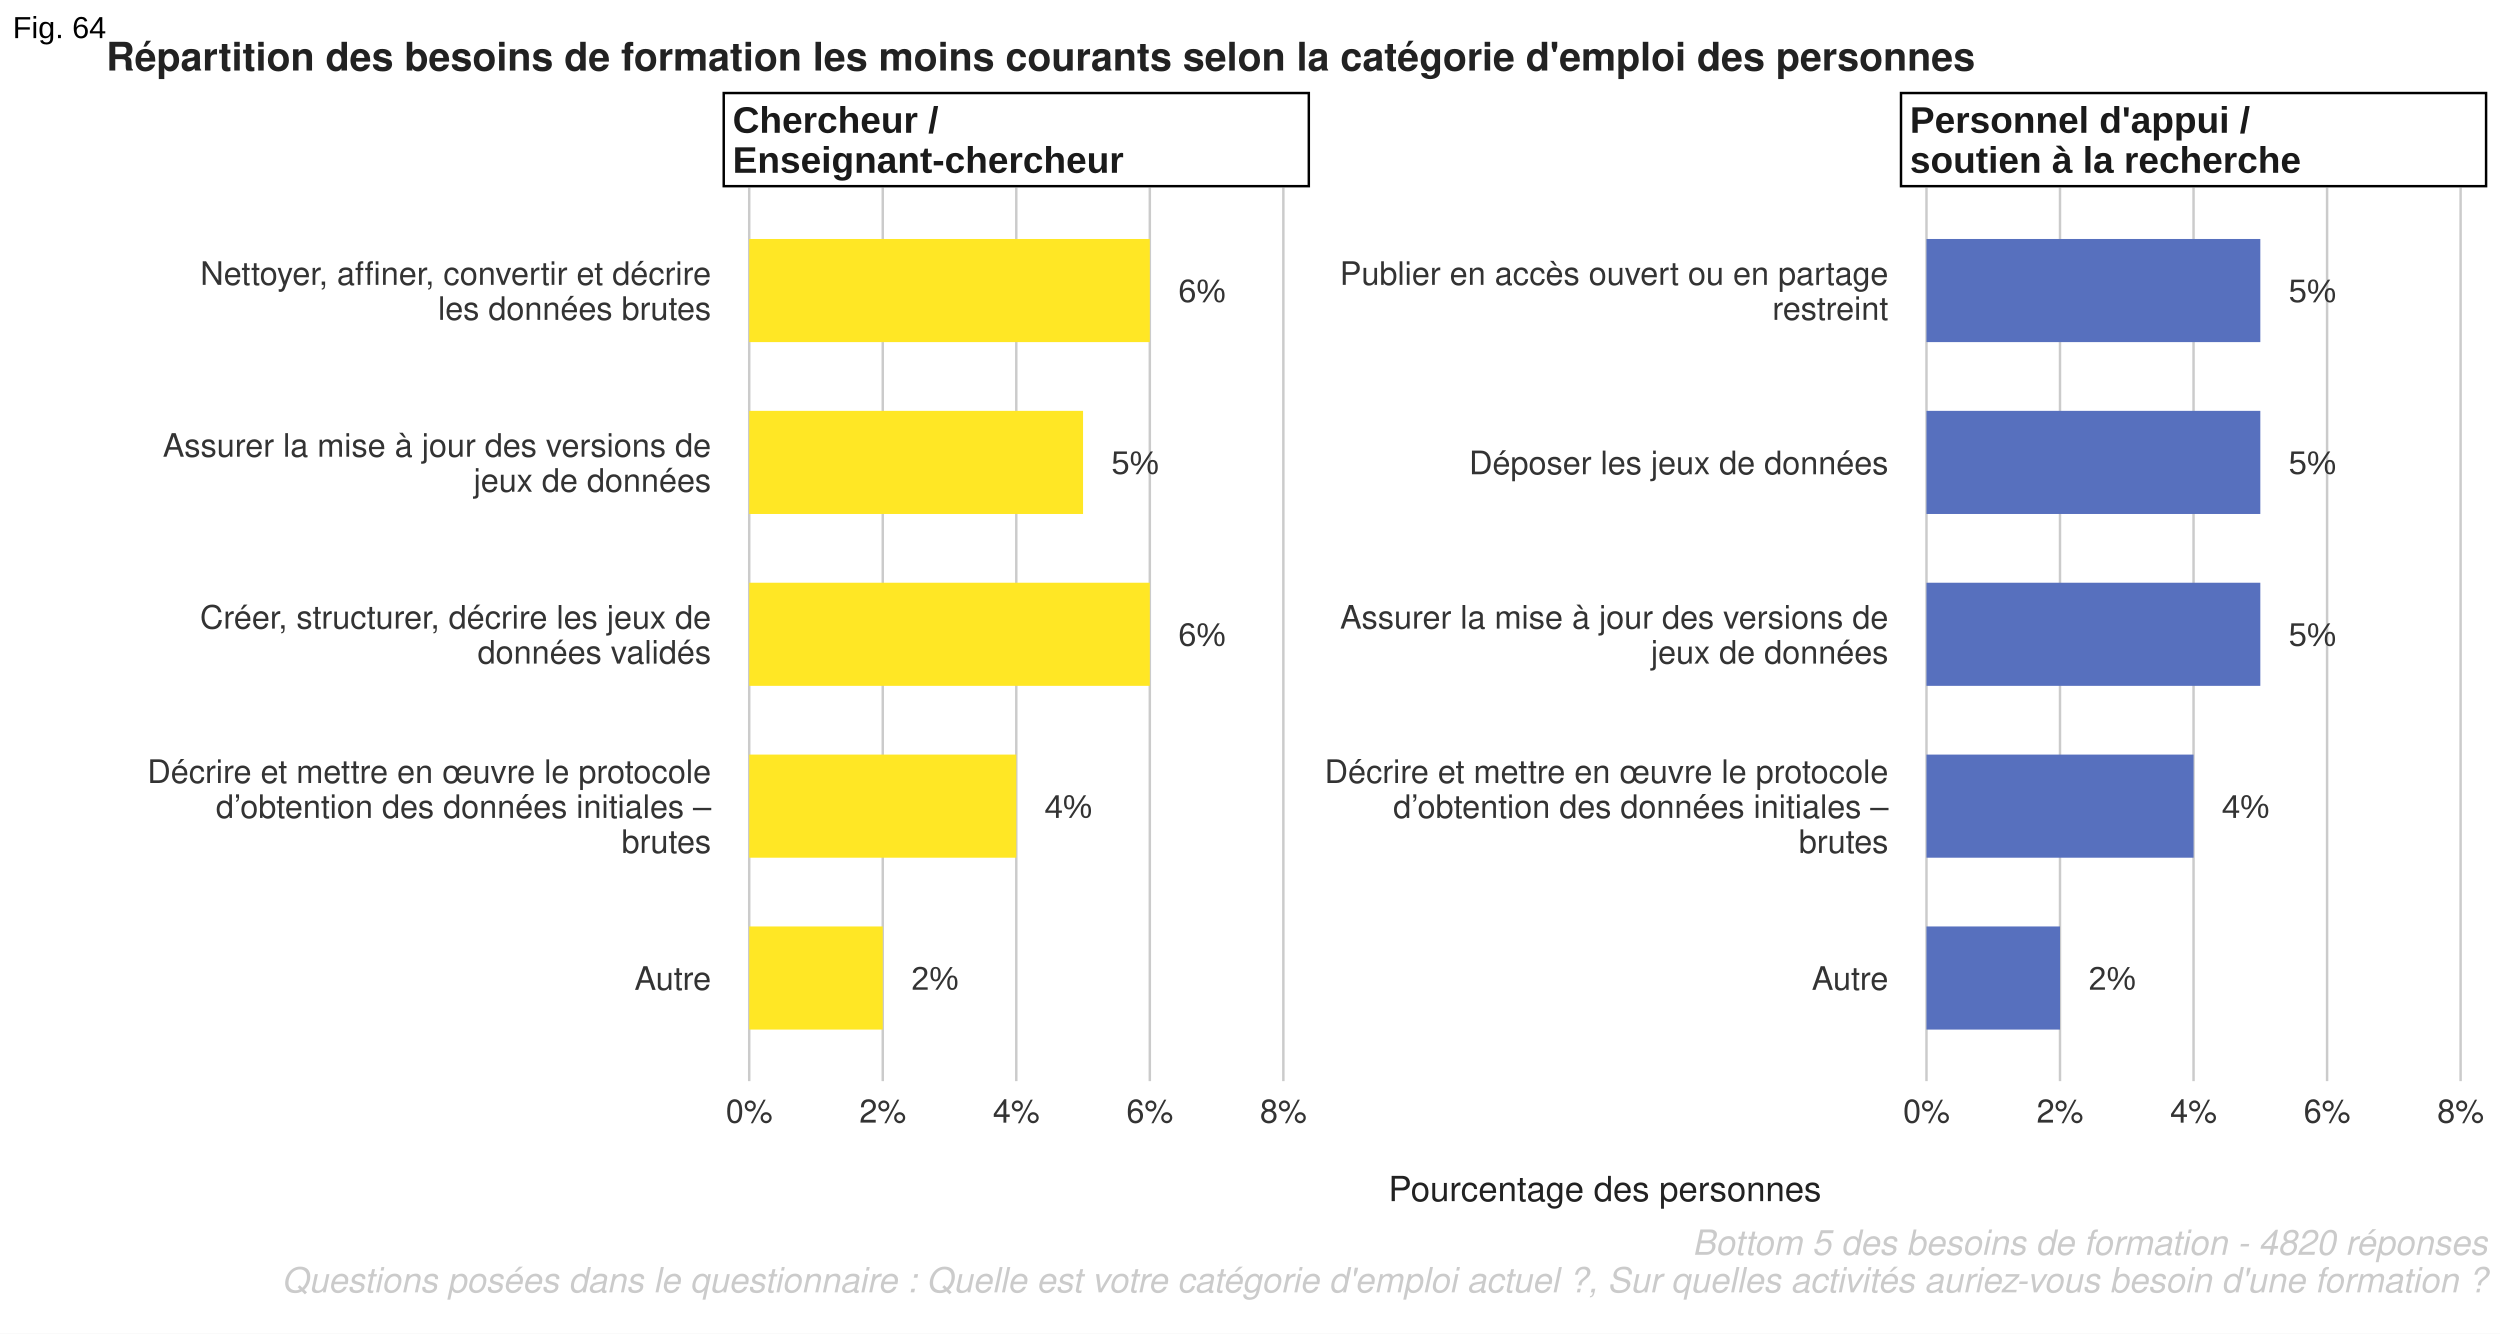
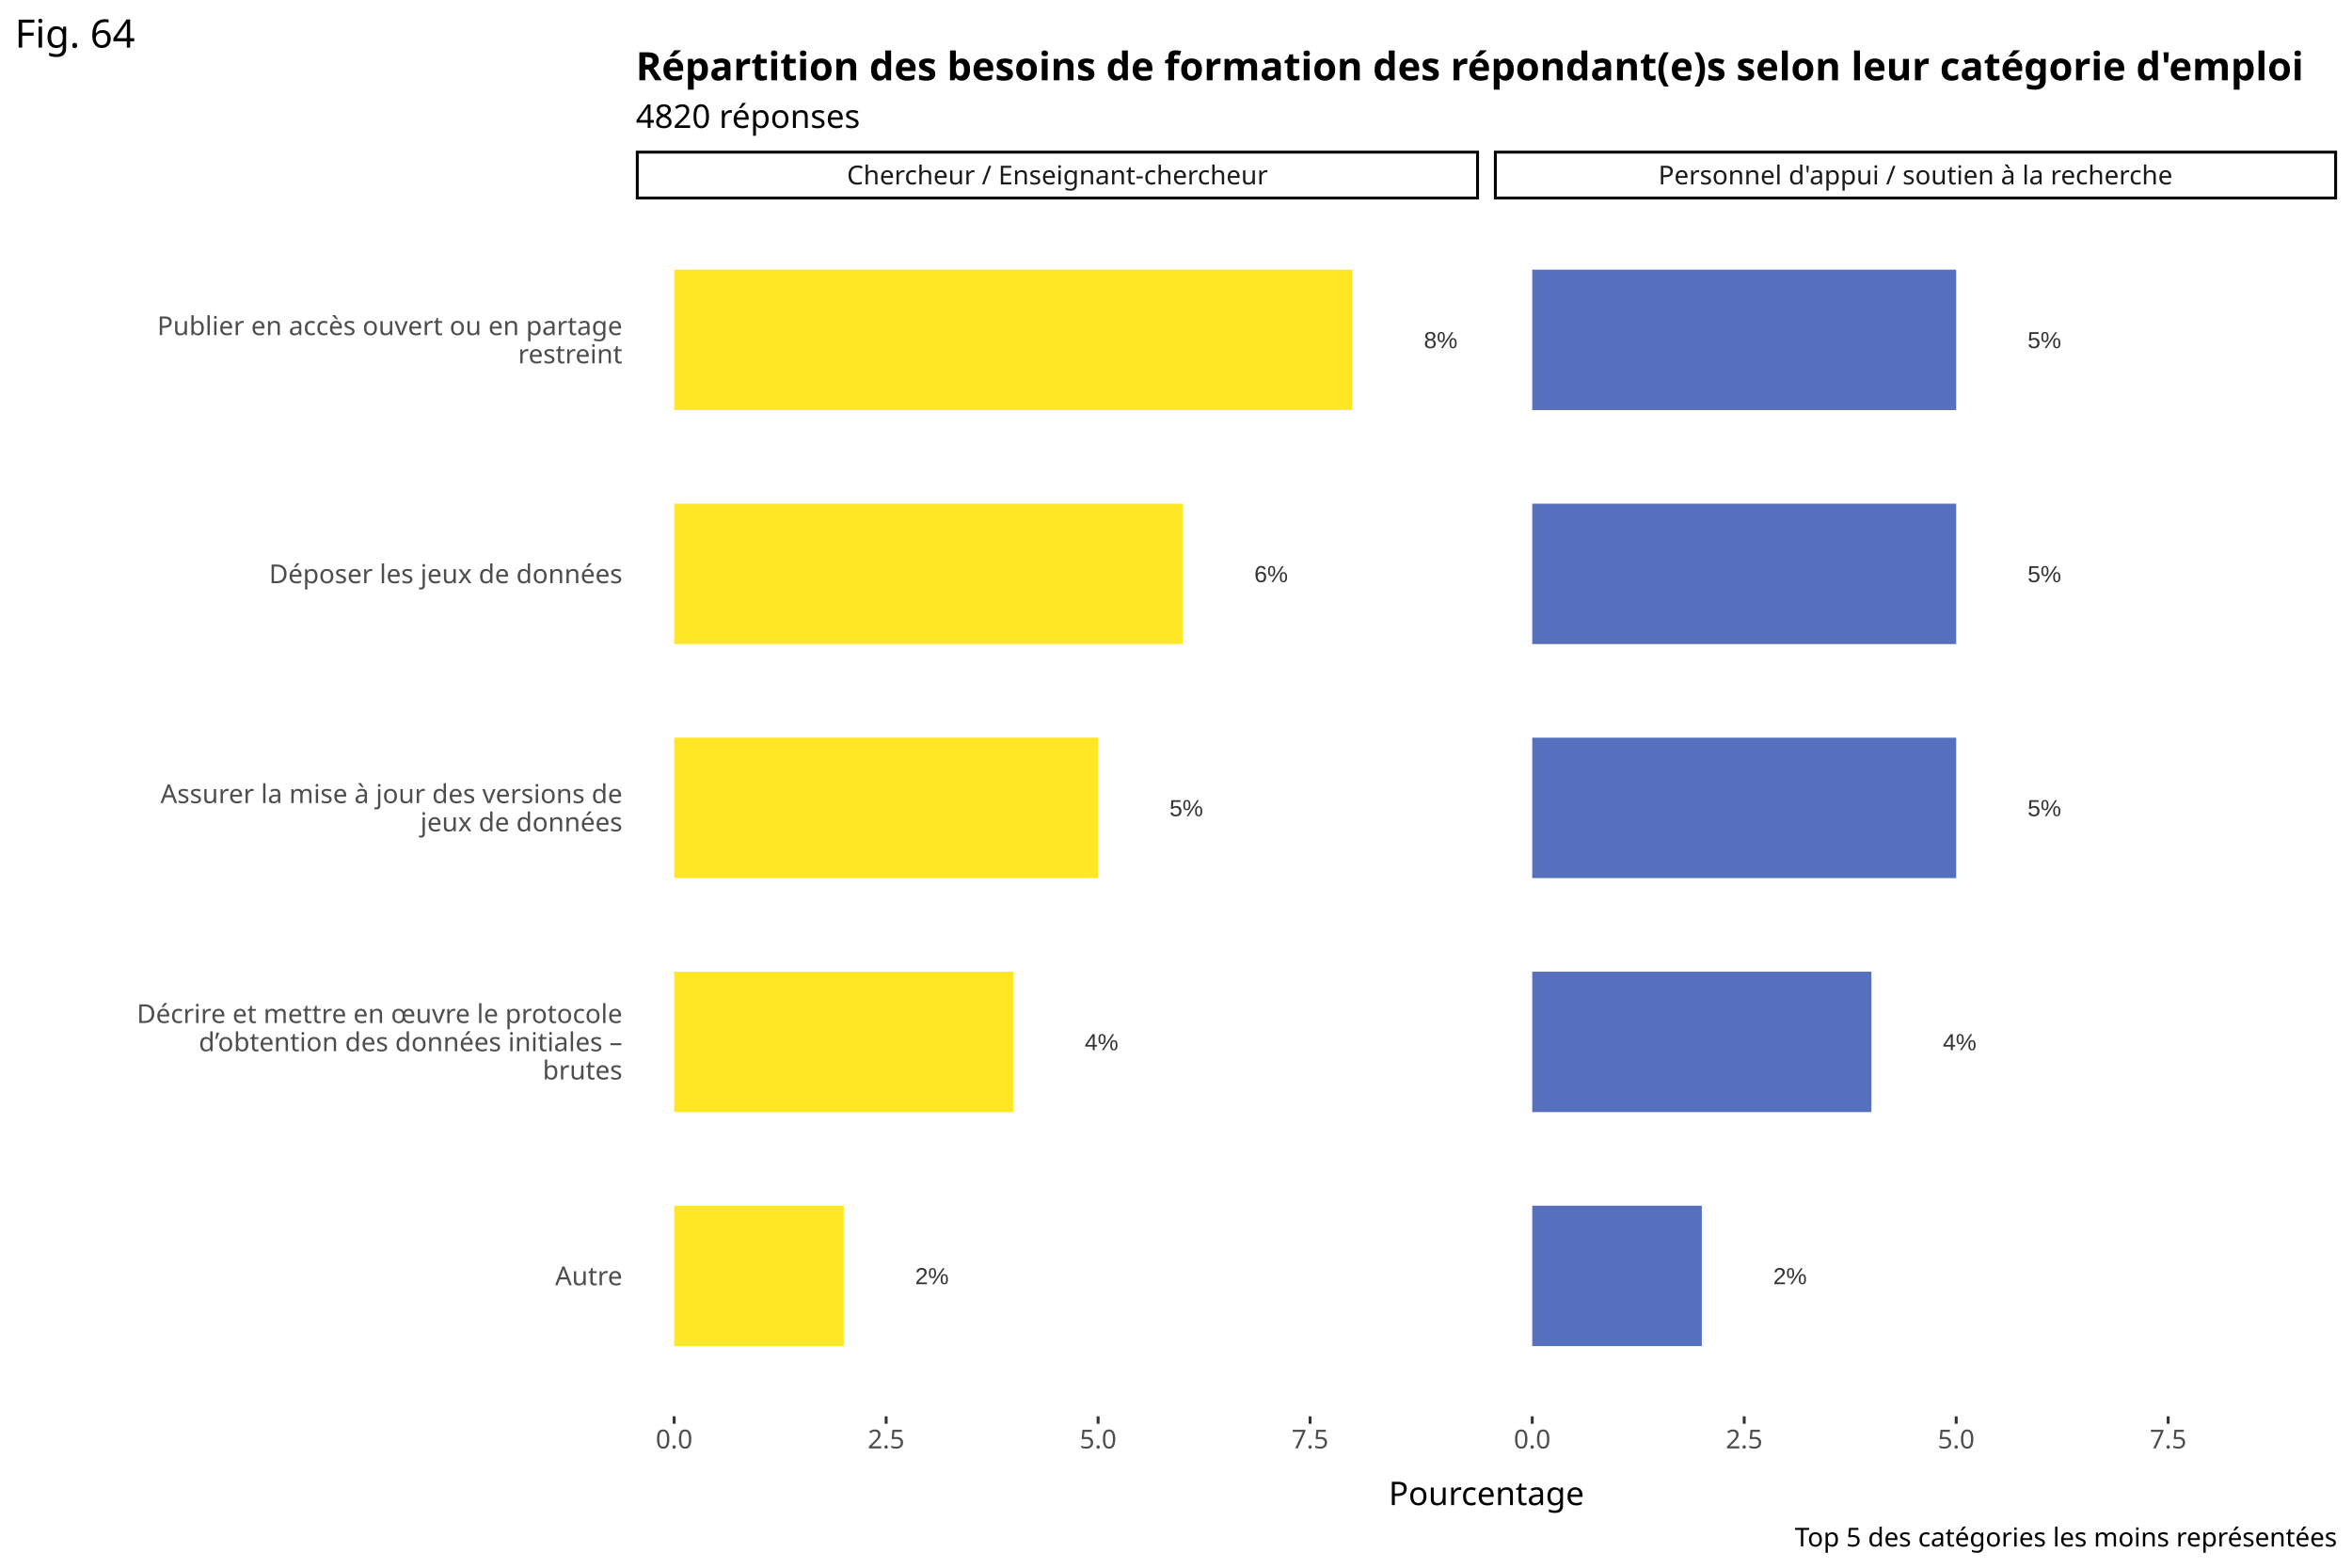
- <svg xmlns="http://www.w3.org/2000/svg" class="svglite" width="1080.00pt" height="576.00pt" viewBox="0 0 1080.00 576.00">
+ <svg xmlns="http://www.w3.org/2000/svg" class="svglite" width="864.00pt" height="576.00pt" viewBox="0 0 864.00 576.00">
  <defs>
    <style type="text/css">
    .svglite line, .svglite polyline, .svglite polygon, .svglite path, .svglite rect, .svglite circle {
      fill: none;
      stroke: #000000;
      stroke-linecap: round;
      stroke-linejoin: round;
      stroke-miterlimit: 10.00;
    }
    .svglite text {
      white-space: pre;
    }
  </style>
  </defs>
  <rect width="100%" height="100%" style="stroke: none; fill: #FFFFFF;" />
  <defs>
-     <clipPath id="cpMC4wMHwxMDgwLjAwfDAuMDB8NTc2LjAw">
-       <rect x="0.00" y="0.00" width="1080.00" height="576.00" />
+     <clipPath id="cpMC4wMHw4NjQuMDB8MC4wMHw1NzYuMDA=">
+       <rect x="0.00" y="0.00" width="864.00" height="576.00" />
    </clipPath>
  </defs>
-   <g clip-path="url(#cpMC4wMHwxMDgwLjAwfDAuMDB8NTc2LjAw)">
-     <rect x="0" y="0.00" width="1080.00" height="576.00" style="stroke-width: 1.07; stroke: #FFFFFF; fill: #FFFFFF;" />
+   <g clip-path="url(#cpMC4wMHw4NjQuMDB8MC4wMHw1NzYuMDA=)">
+     <rect x="0" y="0.00" width="864.00" height="576.00" style="stroke-width: 1.07; stroke: #FFFFFF; fill: #FFFFFF;" />
  </g>
  <defs>
-     <clipPath id="cpMzEyLjEyfDU2NS45NHw4MC45N3w0NjcuMDU=">
-       <rect x="312.12" y="80.97" width="253.82" height="386.08" />
+     <clipPath id="cpMjMzLjU3fDU0My4zMHw3My4yOXw1MjAuMzg=">
+       <rect x="233.57" y="73.29" width="309.74" height="447.10" />
    </clipPath>
  </defs>
-   <g clip-path="url(#cpMzEyLjEyfDU2NS45NHw4MC45N3w0NjcuMDU=)">
-     <polyline points="323.66,467.05 323.66,80.97 " style="stroke-width: 1.07; stroke: #CBCBCB; stroke-linecap: butt;" />
-     <polyline points="381.35,467.05 381.35,80.97 " style="stroke-width: 1.07; stroke: #CBCBCB; stroke-linecap: butt;" />
-     <polyline points="439.03,467.05 439.03,80.97 " style="stroke-width: 1.07; stroke: #CBCBCB; stroke-linecap: butt;" />
-     <polyline points="496.72,467.05 496.72,80.97 " style="stroke-width: 1.07; stroke: #CBCBCB; stroke-linecap: butt;" />
-     <polyline points="554.41,467.05 554.41,80.97 " style="stroke-width: 1.07; stroke: #CBCBCB; stroke-linecap: butt;" />
-     <rect x="323.66" y="103.24" width="173.06" height="44.55" style="stroke-width: 1.07; stroke: none; stroke-linecap: butt; stroke-linejoin: miter; fill: #FFE725;" />
-     <rect x="323.66" y="251.74" width="173.06" height="44.55" style="stroke-width: 1.07; stroke: none; stroke-linecap: butt; stroke-linejoin: miter; fill: #FFE725;" />
-     <rect x="323.66" y="177.49" width="144.22" height="44.55" style="stroke-width: 1.07; stroke: none; stroke-linecap: butt; stroke-linejoin: miter; fill: #FFE725;" />
-     <rect x="323.66" y="325.98" width="115.37" height="44.55" style="stroke-width: 1.07; stroke: none; stroke-linecap: butt; stroke-linejoin: miter; fill: #FFE725;" />
-     <rect x="323.66" y="400.23" width="57.69" height="44.55" style="stroke-width: 1.07; stroke: none; stroke-linecap: butt; stroke-linejoin: miter; fill: #FFE725;" />
-     <text x="519.22" y="130.60" text-anchor="middle" style="font-size: 14.23px;fill: #333333; font-family: &quot;Arial&quot;;" textLength="19.95px" lengthAdjust="spacingAndGlyphs">6%</text>
-     <text x="519.22" y="279.09" text-anchor="middle" style="font-size: 14.23px;fill: #333333; font-family: &quot;Arial&quot;;" textLength="19.95px" lengthAdjust="spacingAndGlyphs">6%</text>
-     <text x="490.37" y="204.84" text-anchor="middle" style="font-size: 14.23px;fill: #333333; font-family: &quot;Arial&quot;;" textLength="19.95px" lengthAdjust="spacingAndGlyphs">5%</text>
-     <text x="461.53" y="353.34" text-anchor="middle" style="font-size: 14.23px;fill: #333333; font-family: &quot;Arial&quot;;" textLength="19.95px" lengthAdjust="spacingAndGlyphs">4%</text>
-     <text x="403.84" y="427.58" text-anchor="middle" style="font-size: 14.23px;fill: #333333; font-family: &quot;Arial&quot;;" textLength="19.95px" lengthAdjust="spacingAndGlyphs">2%</text>
+   <g clip-path="url(#cpMjMzLjU3fDU0My4zMHw3My4yOXw1MjAuMzg=)">
+     <rect x="233.57" y="73.29" width="309.74" height="447.10" style="stroke-width: 1.07; stroke: none; fill: #FFFFFF;" />
+     <rect x="247.65" y="99.08" width="249.18" height="51.59" style="stroke-width: 1.07; stroke: none; stroke-linecap: butt; stroke-linejoin: miter; fill: #FFE725;" />
+     <rect x="247.65" y="185.06" width="186.89" height="51.59" style="stroke-width: 1.07; stroke: none; stroke-linecap: butt; stroke-linejoin: miter; fill: #FFE725;" />
+     <rect x="247.65" y="271.04" width="155.74" height="51.59" style="stroke-width: 1.07; stroke: none; stroke-linecap: butt; stroke-linejoin: miter; fill: #FFE725;" />
+     <rect x="247.65" y="357.02" width="124.59" height="51.59" style="stroke-width: 1.07; stroke: none; stroke-linecap: butt; stroke-linejoin: miter; fill: #FFE725;" />
+     <rect x="247.65" y="443.00" width="62.30" height="51.59" style="stroke-width: 1.07; stroke: none; stroke-linecap: butt; stroke-linejoin: miter; fill: #FFE725;" />
+     <text x="529.23" y="127.92" text-anchor="middle" style="font-size: 8.54px;fill: #333333; font-family: &quot;Arial&quot;;" textLength="11.97px" lengthAdjust="spacingAndGlyphs">8%</text>
+     <text x="466.93" y="213.90" text-anchor="middle" style="font-size: 8.54px;fill: #333333; font-family: &quot;Arial&quot;;" textLength="11.97px" lengthAdjust="spacingAndGlyphs">6%</text>
+     <text x="435.78" y="299.88" text-anchor="middle" style="font-size: 8.54px;fill: #333333; font-family: &quot;Arial&quot;;" textLength="11.97px" lengthAdjust="spacingAndGlyphs">5%</text>
+     <text x="404.63" y="385.86" text-anchor="middle" style="font-size: 8.54px;fill: #333333; font-family: &quot;Arial&quot;;" textLength="11.97px" lengthAdjust="spacingAndGlyphs">4%</text>
+     <text x="342.34" y="471.84" text-anchor="middle" style="font-size: 8.54px;fill: #333333; font-family: &quot;Arial&quot;;" textLength="11.97px" lengthAdjust="spacingAndGlyphs">2%</text>
  </g>
-   <g clip-path="url(#cpMC4wMHwxMDgwLjAwfDAuMDB8NTc2LjAw)">
+   <g clip-path="url(#cpMC4wMHw4NjQuMDB8MC4wMHw1NzYuMDA=)">
</g>
  <defs>
-     <clipPath id="cpODIwLjcwfDEwNzQuNTJ8ODAuOTd8NDY3LjA1">
-       <rect x="820.70" y="80.97" width="253.82" height="386.08" />
+     <clipPath id="cpNTQ4Ljc4fDg1OC41Mnw3My4yOXw1MjAuMzg=">
+       <rect x="548.78" y="73.29" width="309.74" height="447.10" />
    </clipPath>
  </defs>
-   <g clip-path="url(#cpODIwLjcwfDEwNzQuNTJ8ODAuOTd8NDY3LjA1)">
-     <polyline points="832.24,467.05 832.24,80.97 " style="stroke-width: 1.07; stroke: #CBCBCB; stroke-linecap: butt;" />
-     <polyline points="889.92,467.05 889.92,80.97 " style="stroke-width: 1.07; stroke: #CBCBCB; stroke-linecap: butt;" />
-     <polyline points="947.61,467.05 947.61,80.97 " style="stroke-width: 1.07; stroke: #CBCBCB; stroke-linecap: butt;" />
-     <polyline points="1005.30,467.05 1005.30,80.97 " style="stroke-width: 1.07; stroke: #CBCBCB; stroke-linecap: butt;" />
-     <polyline points="1062.98,467.05 1062.98,80.97 " style="stroke-width: 1.07; stroke: #CBCBCB; stroke-linecap: butt;" />
-     <rect x="832.24" y="103.24" width="144.22" height="44.55" style="stroke-width: 1.07; stroke: none; stroke-linecap: butt; stroke-linejoin: miter; fill: #5770BE;" />
-     <rect x="832.24" y="251.74" width="144.22" height="44.55" style="stroke-width: 1.07; stroke: none; stroke-linecap: butt; stroke-linejoin: miter; fill: #5770BE;" />
-     <rect x="832.24" y="177.49" width="144.22" height="44.55" style="stroke-width: 1.07; stroke: none; stroke-linecap: butt; stroke-linejoin: miter; fill: #5770BE;" />
-     <rect x="832.24" y="325.98" width="115.37" height="44.55" style="stroke-width: 1.07; stroke: none; stroke-linecap: butt; stroke-linejoin: miter; fill: #5770BE;" />
-     <rect x="832.24" y="400.23" width="57.69" height="44.55" style="stroke-width: 1.07; stroke: none; stroke-linecap: butt; stroke-linejoin: miter; fill: #5770BE;" />
-     <text x="998.95" y="130.60" text-anchor="middle" style="font-size: 14.23px;fill: #333333; font-family: &quot;Arial&quot;;" textLength="19.95px" lengthAdjust="spacingAndGlyphs">5%</text>
-     <text x="998.95" y="279.09" text-anchor="middle" style="font-size: 14.23px;fill: #333333; font-family: &quot;Arial&quot;;" textLength="19.95px" lengthAdjust="spacingAndGlyphs">5%</text>
-     <text x="998.95" y="204.84" text-anchor="middle" style="font-size: 14.23px;fill: #333333; font-family: &quot;Arial&quot;;" textLength="19.95px" lengthAdjust="spacingAndGlyphs">5%</text>
-     <text x="970.11" y="353.34" text-anchor="middle" style="font-size: 14.23px;fill: #333333; font-family: &quot;Arial&quot;;" textLength="19.95px" lengthAdjust="spacingAndGlyphs">4%</text>
-     <text x="912.42" y="427.58" text-anchor="middle" style="font-size: 14.23px;fill: #333333; font-family: &quot;Arial&quot;;" textLength="19.95px" lengthAdjust="spacingAndGlyphs">2%</text>
+   <g clip-path="url(#cpNTQ4Ljc4fDg1OC41Mnw3My4yOXw1MjAuMzg=)">
+     <rect x="548.78" y="73.29" width="309.74" height="447.10" style="stroke-width: 1.07; stroke: none; fill: #FFFFFF;" />
+     <rect x="562.86" y="99.08" width="155.74" height="51.59" style="stroke-width: 1.07; stroke: none; stroke-linecap: butt; stroke-linejoin: miter; fill: #5770BE;" />
+     <rect x="562.86" y="271.04" width="155.74" height="51.59" style="stroke-width: 1.07; stroke: none; stroke-linecap: butt; stroke-linejoin: miter; fill: #5770BE;" />
+     <rect x="562.86" y="185.06" width="155.74" height="51.59" style="stroke-width: 1.07; stroke: none; stroke-linecap: butt; stroke-linejoin: miter; fill: #5770BE;" />
+     <rect x="562.86" y="357.02" width="124.59" height="51.59" style="stroke-width: 1.07; stroke: none; stroke-linecap: butt; stroke-linejoin: miter; fill: #5770BE;" />
+     <rect x="562.86" y="443.00" width="62.30" height="51.59" style="stroke-width: 1.07; stroke: none; stroke-linecap: butt; stroke-linejoin: miter; fill: #5770BE;" />
+     <text x="751.00" y="127.92" text-anchor="middle" style="font-size: 8.54px;fill: #333333; font-family: &quot;Arial&quot;;" textLength="11.97px" lengthAdjust="spacingAndGlyphs">5%</text>
+     <text x="751.00" y="299.88" text-anchor="middle" style="font-size: 8.54px;fill: #333333; font-family: &quot;Arial&quot;;" textLength="11.97px" lengthAdjust="spacingAndGlyphs">5%</text>
+     <text x="751.00" y="213.90" text-anchor="middle" style="font-size: 8.54px;fill: #333333; font-family: &quot;Arial&quot;;" textLength="11.97px" lengthAdjust="spacingAndGlyphs">5%</text>
+     <text x="719.85" y="385.86" text-anchor="middle" style="font-size: 8.54px;fill: #333333; font-family: &quot;Arial&quot;;" textLength="11.97px" lengthAdjust="spacingAndGlyphs">4%</text>
+     <text x="657.55" y="471.84" text-anchor="middle" style="font-size: 8.54px;fill: #333333; font-family: &quot;Arial&quot;;" textLength="11.97px" lengthAdjust="spacingAndGlyphs">2%</text>
  </g>
-   <g clip-path="url(#cpMC4wMHwxMDgwLjAwfDAuMDB8NTc2LjAw)">
+   <g clip-path="url(#cpMC4wMHw4NjQuMDB8MC4wMHw1NzYuMDA=)">
</g>
  <defs>
-     <clipPath id="cpMzEyLjEyfDU2NS45NHwzOS42NXw4MC45Nw==">
-       <rect x="312.12" y="39.65" width="253.82" height="41.32" />
+     <clipPath id="cpMjMzLjU3fDU0My4zMHw1NS4zNnw3My4yOQ==">
+       <rect x="233.57" y="55.36" width="309.74" height="17.93" />
    </clipPath>
  </defs>
-   <g clip-path="url(#cpMzEyLjEyfDU2NS45NHwzOS42NXw4MC45Nw==)">
-     <rect x="312.12" y="39.65" width="253.82" height="41.32" style="stroke-width: 2.13; fill: #FFFFFF;" />
-     <text x="316.51" y="57.38" style="font-size: 16.00px; font-weight: bold;fill: #1A1A1A; font-family: &quot;Arial&quot;;" textLength="98.32px" lengthAdjust="spacingAndGlyphs">Chercheur / </text>
-     <text x="316.51" y="74.66" style="font-size: 16.00px; font-weight: bold;fill: #1A1A1A; font-family: &quot;Arial&quot;;" textLength="176.08px" lengthAdjust="spacingAndGlyphs">Enseignant-chercheur</text>
+   <g clip-path="url(#cpMjMzLjU3fDU0My4zMHw1NS4zNnw3My4yOQ==)">
+     <rect x="233.57" y="55.36" width="309.74" height="17.93" style="stroke-width: 2.13; fill: #FFFFFF;" />
+     <text x="388.44" y="67.75" text-anchor="middle" style="font-size: 9.60px;fill: #1A1A1A; font-family: &quot;Noto Sans&quot;;" textLength="154.92px" lengthAdjust="spacingAndGlyphs">Chercheur / Enseignant-chercheur</text>
  </g>
-   <g clip-path="url(#cpMC4wMHwxMDgwLjAwfDAuMDB8NTc2LjAw)">
+   <g clip-path="url(#cpMC4wMHw4NjQuMDB8MC4wMHw1NzYuMDA=)">
</g>
  <defs>
-     <clipPath id="cpODIwLjcwfDEwNzQuNTJ8MzkuNjV8ODAuOTc=">
-       <rect x="820.70" y="39.65" width="253.82" height="41.32" />
+     <clipPath id="cpNTQ4Ljc4fDg1OC41Mnw1NS4zNnw3My4yOQ==">
+       <rect x="548.78" y="55.36" width="309.74" height="17.93" />
    </clipPath>
  </defs>
-   <g clip-path="url(#cpODIwLjcwfDEwNzQuNTJ8MzkuNjV8ODAuOTc=)">
-     <rect x="820.70" y="39.65" width="253.82" height="41.32" style="stroke-width: 2.13; fill: #FFFFFF;" />
-     <text x="825.08" y="57.38" style="font-size: 16.00px; font-weight: bold;fill: #1A1A1A; font-family: &quot;Arial&quot;;" textLength="158.78px" lengthAdjust="spacingAndGlyphs">Personnel d'appui / </text>
-     <text x="825.08" y="74.66" style="font-size: 16.00px; font-weight: bold;fill: #1A1A1A; font-family: &quot;Arial&quot;;" textLength="177.21px" lengthAdjust="spacingAndGlyphs">soutien à la recherche</text>
+   <g clip-path="url(#cpNTQ4Ljc4fDg1OC41Mnw1NS4zNnw3My4yOQ==)">
+     <rect x="548.78" y="55.36" width="309.74" height="17.93" style="stroke-width: 2.13; fill: #FFFFFF;" />
+     <text x="703.65" y="67.75" text-anchor="middle" style="font-size: 9.60px;fill: #1A1A1A; font-family: &quot;Noto Sans&quot;;" textLength="189.55px" lengthAdjust="spacingAndGlyphs">Personnel d'appui / soutien à la recherche</text>
  </g>
-   <g clip-path="url(#cpMC4wMHwxMDgwLjAwfDAuMDB8NTc2LjAw)">
-     <text x="323.66" y="484.98" text-anchor="middle" style="font-size: 14.00px;fill: #333333; font-family: &quot;Nimbus Sans&quot;;" textLength="20.23px" lengthAdjust="spacingAndGlyphs">0%</text>
-     <text x="381.35" y="484.98" text-anchor="middle" style="font-size: 14.00px;fill: #333333; font-family: &quot;Nimbus Sans&quot;;" textLength="20.23px" lengthAdjust="spacingAndGlyphs">2%</text>
-     <text x="439.03" y="484.98" text-anchor="middle" style="font-size: 14.00px;fill: #333333; font-family: &quot;Nimbus Sans&quot;;" textLength="20.23px" lengthAdjust="spacingAndGlyphs">4%</text>
-     <text x="496.72" y="484.98" text-anchor="middle" style="font-size: 14.00px;fill: #333333; font-family: &quot;Nimbus Sans&quot;;" textLength="20.23px" lengthAdjust="spacingAndGlyphs">6%</text>
-     <text x="554.41" y="484.98" text-anchor="middle" style="font-size: 14.00px;fill: #333333; font-family: &quot;Nimbus Sans&quot;;" textLength="20.23px" lengthAdjust="spacingAndGlyphs">8%</text>
-     <text x="832.24" y="484.98" text-anchor="middle" style="font-size: 14.00px;fill: #333333; font-family: &quot;Nimbus Sans&quot;;" textLength="20.23px" lengthAdjust="spacingAndGlyphs">0%</text>
-     <text x="889.92" y="484.98" text-anchor="middle" style="font-size: 14.00px;fill: #333333; font-family: &quot;Nimbus Sans&quot;;" textLength="20.23px" lengthAdjust="spacingAndGlyphs">2%</text>
-     <text x="947.61" y="484.98" text-anchor="middle" style="font-size: 14.00px;fill: #333333; font-family: &quot;Nimbus Sans&quot;;" textLength="20.23px" lengthAdjust="spacingAndGlyphs">4%</text>
-     <text x="1005.30" y="484.98" text-anchor="middle" style="font-size: 14.00px;fill: #333333; font-family: &quot;Nimbus Sans&quot;;" textLength="20.23px" lengthAdjust="spacingAndGlyphs">6%</text>
-     <text x="1062.98" y="484.98" text-anchor="middle" style="font-size: 14.00px;fill: #333333; font-family: &quot;Nimbus Sans&quot;;" textLength="20.23px" lengthAdjust="spacingAndGlyphs">8%</text>
-     <text x="815.77" y="427.61" text-anchor="end" style="font-size: 14.00px;fill: #333333; font-family: &quot;Nimbus Sans&quot;;" textLength="33.47px" lengthAdjust="spacingAndGlyphs">Autre</text>
-     <text x="815.77" y="338.24" text-anchor="end" style="font-size: 14.00px;fill: #333333; font-family: &quot;Nimbus Sans&quot;;" textLength="244.35px" lengthAdjust="spacingAndGlyphs">Décrire et mettre en œuvre le protocole</text>
-     <text x="815.77" y="353.36" text-anchor="end" style="font-size: 14.00px;fill: #333333; font-family: &quot;Nimbus Sans&quot;;" textLength="214.80px" lengthAdjust="spacingAndGlyphs">d’obtention des données initiales –</text>
-     <text x="815.77" y="368.48" text-anchor="end" style="font-size: 14.00px;fill: #333333; font-family: &quot;Nimbus Sans&quot;;" textLength="38.91px" lengthAdjust="spacingAndGlyphs">brutes</text>
-     <text x="815.77" y="271.55" text-anchor="end" style="font-size: 14.00px;fill: #333333; font-family: &quot;Nimbus Sans&quot;;" textLength="237.33px" lengthAdjust="spacingAndGlyphs">Assurer la mise à jour des versions de</text>
-     <text x="815.77" y="286.67" text-anchor="end" style="font-size: 14.00px;fill: #333333; font-family: &quot;Nimbus Sans&quot;;" textLength="102.73px" lengthAdjust="spacingAndGlyphs">jeux de données</text>
-     <text x="815.77" y="204.87" text-anchor="end" style="font-size: 14.00px;fill: #333333; font-family: &quot;Nimbus Sans&quot;;" textLength="181.32px" lengthAdjust="spacingAndGlyphs">Déposer les jeux de données</text>
-     <text x="815.77" y="123.06" text-anchor="end" style="font-size: 14.00px;fill: #333333; font-family: &quot;Nimbus Sans&quot;;" textLength="236.59px" lengthAdjust="spacingAndGlyphs">Publier en accès ouvert ou en partage</text>
-     <text x="815.77" y="138.18" text-anchor="end" style="font-size: 14.00px;fill: #333333; font-family: &quot;Nimbus Sans&quot;;" textLength="50.58px" lengthAdjust="spacingAndGlyphs">restreint</text>
-     <text x="307.19" y="427.61" text-anchor="end" style="font-size: 14.00px;fill: #333333; font-family: &quot;Nimbus Sans&quot;;" textLength="33.47px" lengthAdjust="spacingAndGlyphs">Autre</text>
-     <text x="307.19" y="338.24" text-anchor="end" style="font-size: 14.00px;fill: #333333; font-family: &quot;Nimbus Sans&quot;;" textLength="244.35px" lengthAdjust="spacingAndGlyphs">Décrire et mettre en œuvre le protocole</text>
-     <text x="307.19" y="353.36" text-anchor="end" style="font-size: 14.00px;fill: #333333; font-family: &quot;Nimbus Sans&quot;;" textLength="214.80px" lengthAdjust="spacingAndGlyphs">d’obtention des données initiales –</text>
-     <text x="307.19" y="368.48" text-anchor="end" style="font-size: 14.00px;fill: #333333; font-family: &quot;Nimbus Sans&quot;;" textLength="38.91px" lengthAdjust="spacingAndGlyphs">brutes</text>
-     <text x="307.19" y="271.55" text-anchor="end" style="font-size: 14.00px;fill: #333333; font-family: &quot;Nimbus Sans&quot;;" textLength="223.33px" lengthAdjust="spacingAndGlyphs">Créer, structurer, décrire les jeux de</text>
-     <text x="307.19" y="286.67" text-anchor="end" style="font-size: 14.00px;fill: #333333; font-family: &quot;Nimbus Sans&quot;;" textLength="101.16px" lengthAdjust="spacingAndGlyphs">données validés</text>
-     <text x="307.19" y="197.31" text-anchor="end" style="font-size: 14.00px;fill: #333333; font-family: &quot;Nimbus Sans&quot;;" textLength="237.33px" lengthAdjust="spacingAndGlyphs">Assurer la mise à jour des versions de</text>
-     <text x="307.19" y="212.43" text-anchor="end" style="font-size: 14.00px;fill: #333333; font-family: &quot;Nimbus Sans&quot;;" textLength="102.73px" lengthAdjust="spacingAndGlyphs">jeux de données</text>
-     <text x="307.19" y="123.06" text-anchor="end" style="font-size: 14.00px;fill: #333333; font-family: &quot;Nimbus Sans&quot;;" textLength="223.35px" lengthAdjust="spacingAndGlyphs">Nettoyer, affiner, convertir et décrire</text>
-     <text x="307.19" y="138.18" text-anchor="end" style="font-size: 14.00px;fill: #333333; font-family: &quot;Nimbus Sans&quot;;" textLength="118.29px" lengthAdjust="spacingAndGlyphs">les données brutes</text>
-     <text x="693.32" y="518.90" text-anchor="middle" style="font-size: 15.00px;fill: #222222; font-family: &quot;Nimbus Sans&quot;;" textLength="187.58px" lengthAdjust="spacingAndGlyphs">Pourcentage des personnes</text>
-     <text x="45.89" y="30.46" style="font-size: 17.00px; font-weight: bold;fill: #222222; font-family: &quot;Nimbus Sans&quot;;" textLength="807.08px" lengthAdjust="spacingAndGlyphs">Répartition des besoins de formation les moins courants selon la catégorie d'emploi des personnes</text>
-     <text x="1074.52" y="542.08" text-anchor="end" style="font-size: 15.00px; font-style: italic;fill: #CBCBCB; font-family: &quot;Nimbus Sans&quot;;" textLength="344.29px" lengthAdjust="spacingAndGlyphs">Bottom 5 des besoins de formation - 4820 réponses</text>
-     <text x="1074.52" y="558.28" text-anchor="end" style="font-size: 15.00px; font-style: italic;fill: #CBCBCB; font-family: &quot;Nimbus Sans&quot;;" textLength="957.77px" lengthAdjust="spacingAndGlyphs">Questions posées dans le questionnaire : Quelle est votre catégorie d'emploi actuel ?, Sur quelles activités auriez-vous besoin d'une formation ?</text>
-     <text x="25.69" y="16.48" text-anchor="middle" style="font-size: 13.20px; font-family: &quot;Arial&quot;;" textLength="40.41px" lengthAdjust="spacingAndGlyphs">Fig. 64</text>
+   <g clip-path="url(#cpMC4wMHw4NjQuMDB8MC4wMHw1NzYuMDA=)">
+     <polyline points="247.65,523.12 247.65,520.38 " style="stroke-width: 1.07; stroke: #333333; stroke-linecap: butt;" />
+     <polyline points="325.52,523.12 325.52,520.38 " style="stroke-width: 1.07; stroke: #333333; stroke-linecap: butt;" />
+     <polyline points="403.39,523.12 403.39,520.38 " style="stroke-width: 1.07; stroke: #333333; stroke-linecap: butt;" />
+     <polyline points="481.26,523.12 481.26,520.38 " style="stroke-width: 1.07; stroke: #333333; stroke-linecap: butt;" />
+     <text x="247.65" y="532.17" text-anchor="middle" style="font-size: 9.60px;fill: #4D4D4D; font-family: &quot;Noto Sans&quot;;" textLength="13.54px" lengthAdjust="spacingAndGlyphs">0.0</text>
+     <text x="325.52" y="532.17" text-anchor="middle" style="font-size: 9.60px;fill: #4D4D4D; font-family: &quot;Noto Sans&quot;;" textLength="13.54px" lengthAdjust="spacingAndGlyphs">2.5</text>
+     <text x="403.39" y="532.17" text-anchor="middle" style="font-size: 9.60px;fill: #4D4D4D; font-family: &quot;Noto Sans&quot;;" textLength="13.54px" lengthAdjust="spacingAndGlyphs">5.0</text>
+     <text x="481.26" y="532.17" text-anchor="middle" style="font-size: 9.60px;fill: #4D4D4D; font-family: &quot;Noto Sans&quot;;" textLength="13.54px" lengthAdjust="spacingAndGlyphs">7.5</text>
+     <polyline points="562.86,523.12 562.86,520.38 " style="stroke-width: 1.07; stroke: #333333; stroke-linecap: butt;" />
+     <polyline points="640.73,523.12 640.73,520.38 " style="stroke-width: 1.07; stroke: #333333; stroke-linecap: butt;" />
+     <polyline points="718.60,523.12 718.60,520.38 " style="stroke-width: 1.07; stroke: #333333; stroke-linecap: butt;" />
+     <polyline points="796.47,523.12 796.47,520.38 " style="stroke-width: 1.07; stroke: #333333; stroke-linecap: butt;" />
+     <text x="562.86" y="532.17" text-anchor="middle" style="font-size: 9.60px;fill: #4D4D4D; font-family: &quot;Noto Sans&quot;;" textLength="13.54px" lengthAdjust="spacingAndGlyphs">0.0</text>
+     <text x="640.73" y="532.17" text-anchor="middle" style="font-size: 9.60px;fill: #4D4D4D; font-family: &quot;Noto Sans&quot;;" textLength="13.54px" lengthAdjust="spacingAndGlyphs">2.5</text>
+     <text x="718.60" y="532.17" text-anchor="middle" style="font-size: 9.60px;fill: #4D4D4D; font-family: &quot;Noto Sans&quot;;" textLength="13.54px" lengthAdjust="spacingAndGlyphs">5.0</text>
+     <text x="796.47" y="532.17" text-anchor="middle" style="font-size: 9.60px;fill: #4D4D4D; font-family: &quot;Noto Sans&quot;;" textLength="13.54px" lengthAdjust="spacingAndGlyphs">7.5</text>
+     <text x="228.64" y="472.22" text-anchor="end" style="font-size: 9.60px;fill: #4D4D4D; font-family: &quot;Noto Sans&quot;;" textLength="24.89px" lengthAdjust="spacingAndGlyphs">Autre</text>
+     <text x="228.64" y="375.87" text-anchor="end" style="font-size: 9.60px;fill: #4D4D4D; font-family: &quot;Noto Sans&quot;;" textLength="179.06px" lengthAdjust="spacingAndGlyphs">Décrire et mettre en œuvre le protocole</text>
+     <text x="228.64" y="386.24" text-anchor="end" style="font-size: 9.60px;fill: #4D4D4D; font-family: &quot;Noto Sans&quot;;" textLength="156.07px" lengthAdjust="spacingAndGlyphs">d’obtention des données initiales –</text>
+     <text x="228.64" y="396.61" text-anchor="end" style="font-size: 9.60px;fill: #4D4D4D; font-family: &quot;Noto Sans&quot;;" textLength="29.25px" lengthAdjust="spacingAndGlyphs">brutes</text>
+     <text x="228.64" y="295.08" text-anchor="end" style="font-size: 9.60px;fill: #4D4D4D; font-family: &quot;Noto Sans&quot;;" textLength="169.74px" lengthAdjust="spacingAndGlyphs">Assurer la mise à jour des versions de</text>
+     <text x="228.64" y="305.45" text-anchor="end" style="font-size: 9.60px;fill: #4D4D4D; font-family: &quot;Noto Sans&quot;;" textLength="74.16px" lengthAdjust="spacingAndGlyphs">jeux de données</text>
+     <text x="228.64" y="214.28" text-anchor="end" style="font-size: 9.60px;fill: #4D4D4D; font-family: &quot;Noto Sans&quot;;" textLength="129.72px" lengthAdjust="spacingAndGlyphs">Déposer les jeux de données</text>
+     <text x="228.64" y="123.12" text-anchor="end" style="font-size: 9.60px;fill: #4D4D4D; font-family: &quot;Noto Sans&quot;;" textLength="170.76px" lengthAdjust="spacingAndGlyphs">Publier en accès ouvert ou en partage</text>
+     <text x="228.64" y="133.49" text-anchor="end" style="font-size: 9.60px;fill: #4D4D4D; font-family: &quot;Noto Sans&quot;;" textLength="38.67px" lengthAdjust="spacingAndGlyphs">restreint</text>
+     <text x="546.04" y="553.00" text-anchor="middle" style="font-size: 12.00px; font-family: &quot;Noto Sans&quot;;" textLength="72.04px" lengthAdjust="spacingAndGlyphs">Pourcentage</text>
+     <text x="233.57" y="47.00" style="font-size: 12.00px; font-family: &quot;Noto Sans&quot;;" textLength="82.60px" lengthAdjust="spacingAndGlyphs">4820 réponses</text>
+     <text x="233.57" y="29.50" style="font-size: 14.40px; font-weight: bold; font-family: &quot;Noto Sans&quot;;" textLength="613.36px" lengthAdjust="spacingAndGlyphs">Répartition des besoins de formation des répondant(e)s selon leur catégorie d'emploi</text>
+     <text x="858.52" y="568.22" text-anchor="end" style="font-size: 9.60px; font-family: &quot;Noto Sans&quot;;" textLength="200.11px" lengthAdjust="spacingAndGlyphs">Top 5 des catégories les moins représentées</text>
+     <text x="27.53" y="17.49" text-anchor="middle" style="font-size: 14.40px; font-family: &quot;Noto Sans&quot;;" textLength="44.09px" lengthAdjust="spacingAndGlyphs">Fig. 64</text>
  </g>
</svg>
